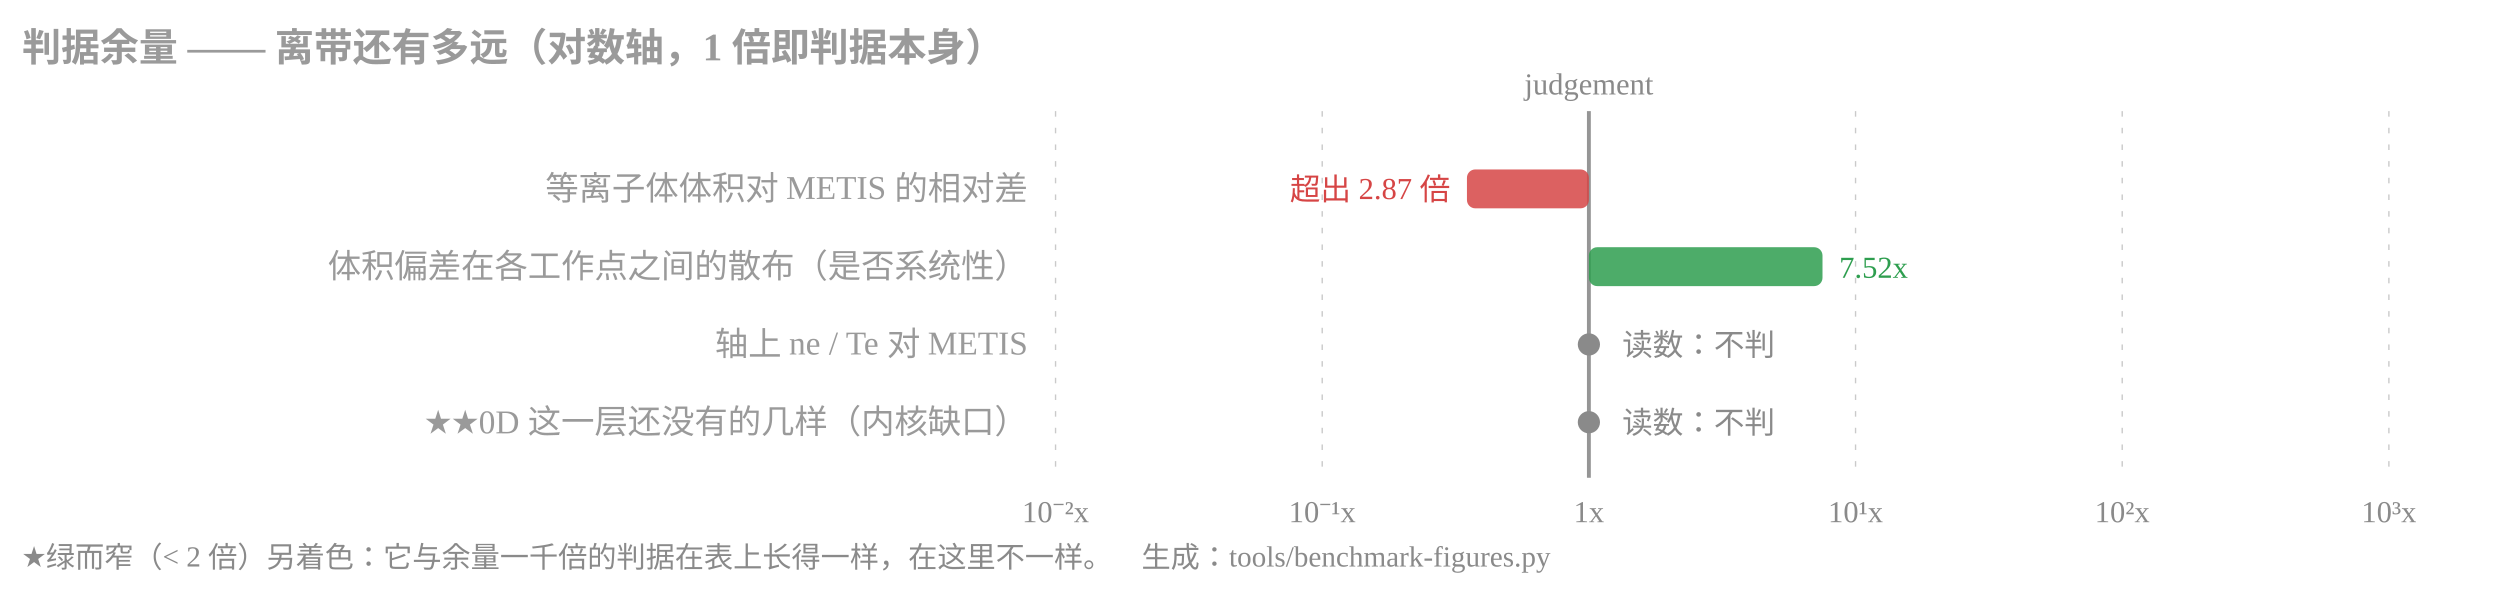
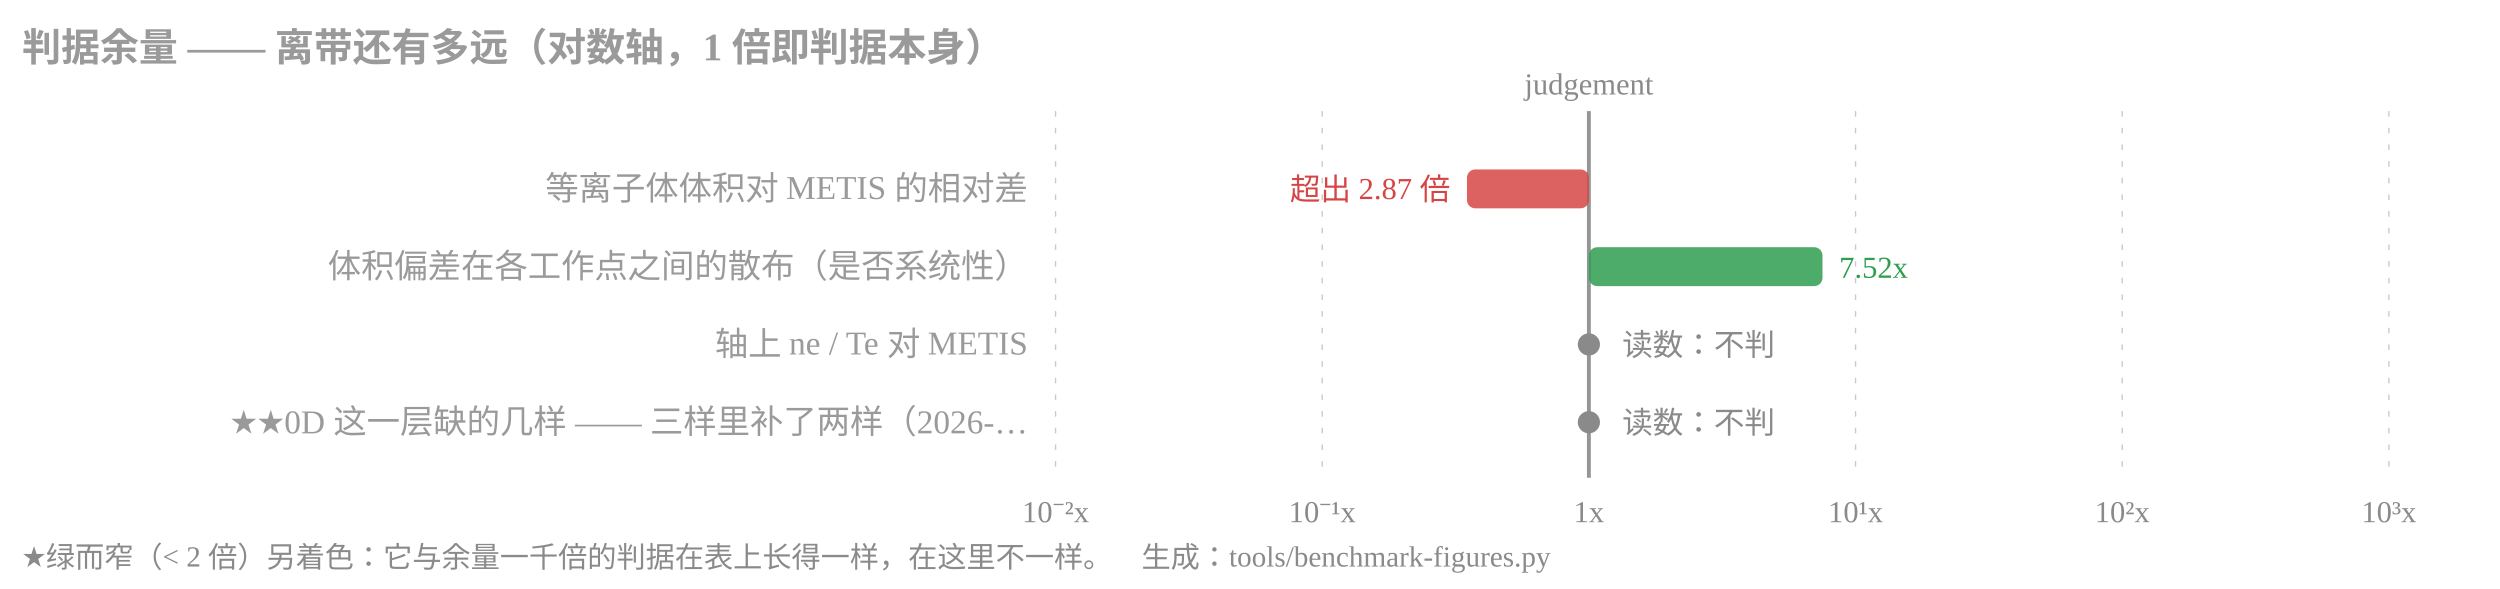
<svg xmlns="http://www.w3.org/2000/svg" viewBox="0 0 900 212" role="img" aria-label="tr-pedestal-zerod-bookkeeping-metis: 每条判据离它的带还有多远">
  <text x="8" y="22" font-size="14" font-weight="600" fill="#9a9a9a">判据余量 —— 离带还有多远（对数轴，1 倍即判据本身）</text>
  <line x1="380.0" y1="40" x2="380.0" y2="172" stroke="#8a8a8a" stroke-width="0.5" stroke-dasharray="2 4" opacity="0.45" />
  <text x="380.0" y="188" font-size="11" fill="#8a8a8a" text-anchor="middle">10⁻²x</text>
  <line x1="476.0" y1="40" x2="476.0" y2="172" stroke="#8a8a8a" stroke-width="0.5" stroke-dasharray="2 4" opacity="0.45" />
  <text x="476.0" y="188" font-size="11" fill="#8a8a8a" text-anchor="middle">10⁻¹x</text>
  <line x1="572.0" y1="40" x2="572.0" y2="172" stroke="#8a8a8a" stroke-width="1.4" opacity="0.9" />
  <text x="572.0" y="188" font-size="11" fill="#8a8a8a" text-anchor="middle">1x</text>
  <line x1="668.0" y1="40" x2="668.0" y2="172" stroke="#8a8a8a" stroke-width="0.5" stroke-dasharray="2 4" opacity="0.45" />
  <text x="668.0" y="188" font-size="11" fill="#8a8a8a" text-anchor="middle">10¹x</text>
  <line x1="764.0" y1="40" x2="764.0" y2="172" stroke="#8a8a8a" stroke-width="0.5" stroke-dasharray="2 4" opacity="0.45" />
  <text x="764.0" y="188" font-size="11" fill="#8a8a8a" text-anchor="middle">10²x</text>
  <line x1="860.0" y1="40" x2="860.0" y2="172" stroke="#8a8a8a" stroke-width="0.5" stroke-dasharray="2 4" opacity="0.45" />
  <text x="860.0" y="188" font-size="11" fill="#8a8a8a" text-anchor="middle">10³x</text>
  <text x="572.0" y="34" font-size="11" fill="#8a8a8a" text-anchor="middle">judgement</text>
  <text x="370" y="72.0" font-size="12" fill="#9a9a9a" text-anchor="end">等离子体体积对 METIS 的相对差</text>
  <rect x="528.1" y="61.0" width="43.9" height="14" rx="3" fill="#d64545" opacity="0.85" />
  <text x="522.1" y="72.0" font-size="11" fill="#d64545" text-anchor="end">超出 2.87 倍</text>
  <text x="370" y="100.0" font-size="12" fill="#9a9a9a" text-anchor="end">体积偏差在各工作点之间的散布（是否系统性）</text>
  <rect x="572.0" y="89.0" width="84.1" height="14" rx="3" fill="#2e9e4f" opacity="0.85" />
  <text x="662.1" y="100.0" font-size="11" fill="#2e9e4f" text-anchor="start">7.52x</text>
  <text x="370" y="128.0" font-size="12" fill="#9a9a9a" text-anchor="end">轴上 ne / Te 对 METIS</text>
  <circle cx="572.0" cy="124.0" r="4" fill="#8a8a8a" />
  <text x="584.0" y="128.0" font-size="11" fill="#8a8a8a">读数：不判</text>
-   <text x="370" y="156.0" font-size="12" fill="#9a9a9a" text-anchor="end">★★0D 这一层还没有的几样（内核缺口）</text>
+   <text x="370" y="156.0" font-size="12" fill="#9a9a9a" text-anchor="end">★★0D 这一层缺的几样 —— 三样里补了两样（2026-…</text>
  <circle cx="572.0" cy="152.0" r="4" fill="#8a8a8a" />
  <text x="584.0" y="156.0" font-size="11" fill="#8a8a8a">读数：不判</text>
  <text x="8" y="204" font-size="10.5" fill="#8a8a8a">★绿而窄（&lt; 2 倍）另着色：它与余量一千倍的判据在表上长得一样，在这里不一样。　生成：tools/benchmark-figures.py</text>
</svg>
